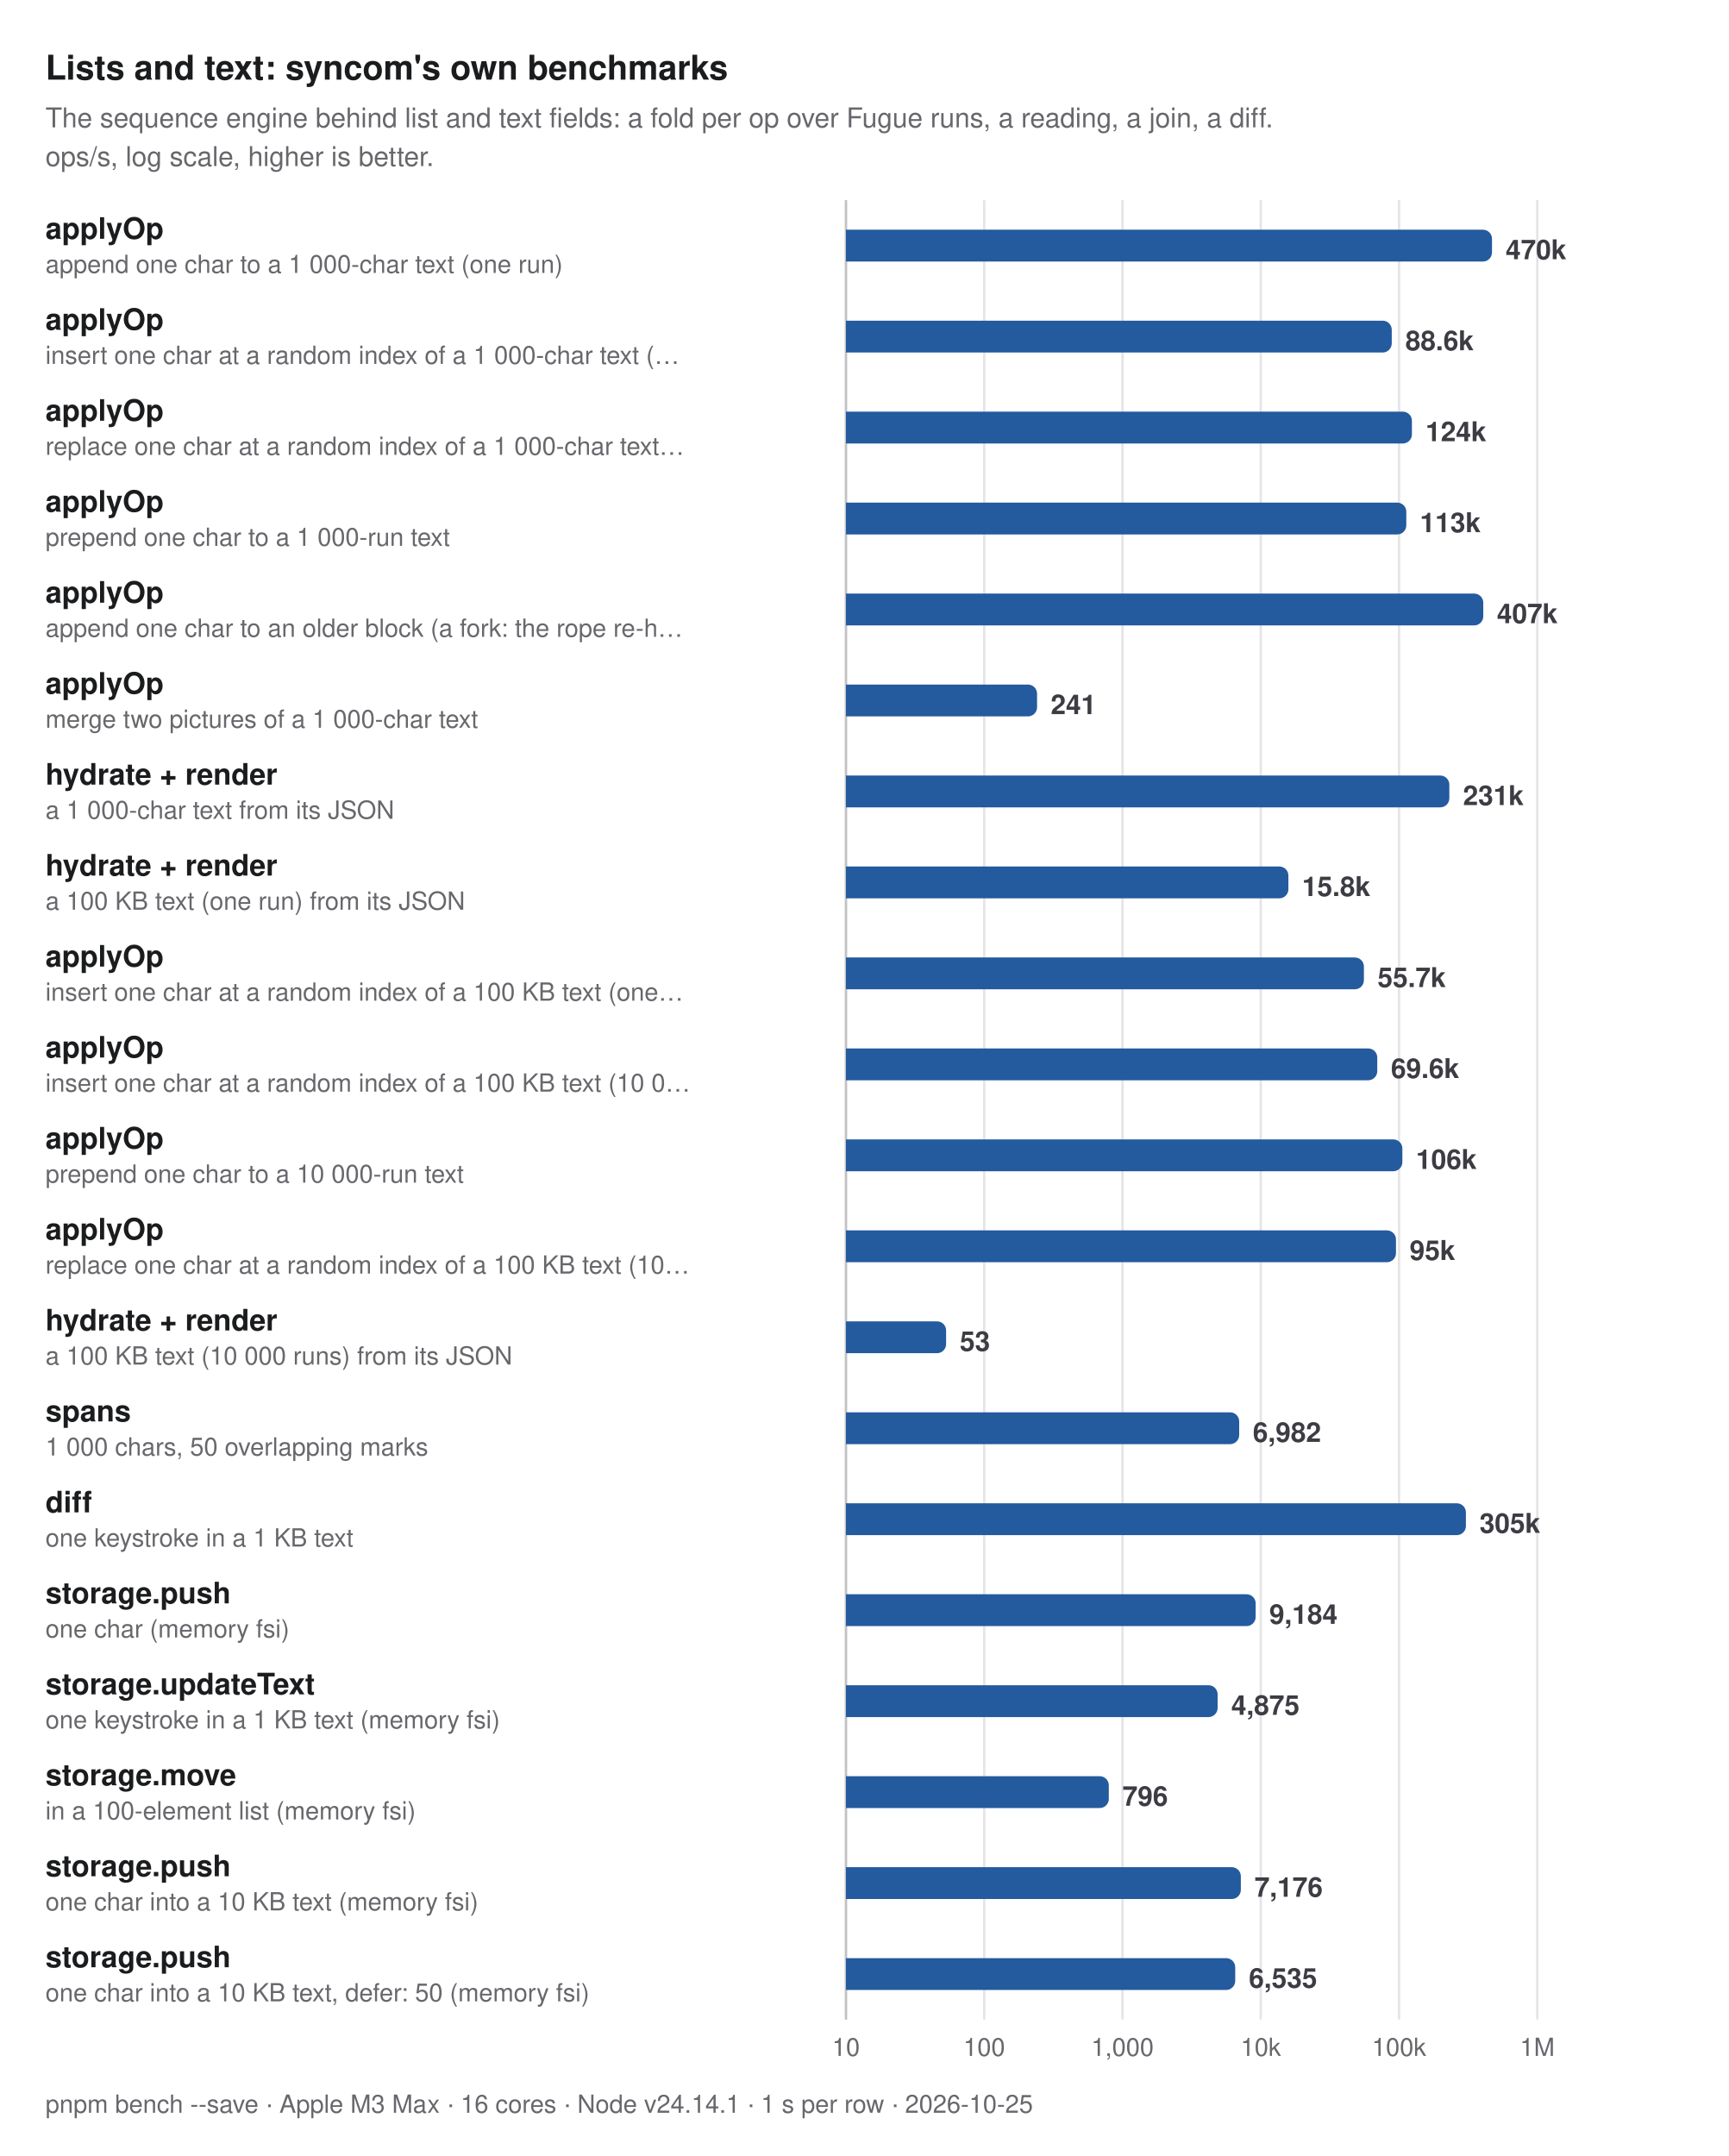
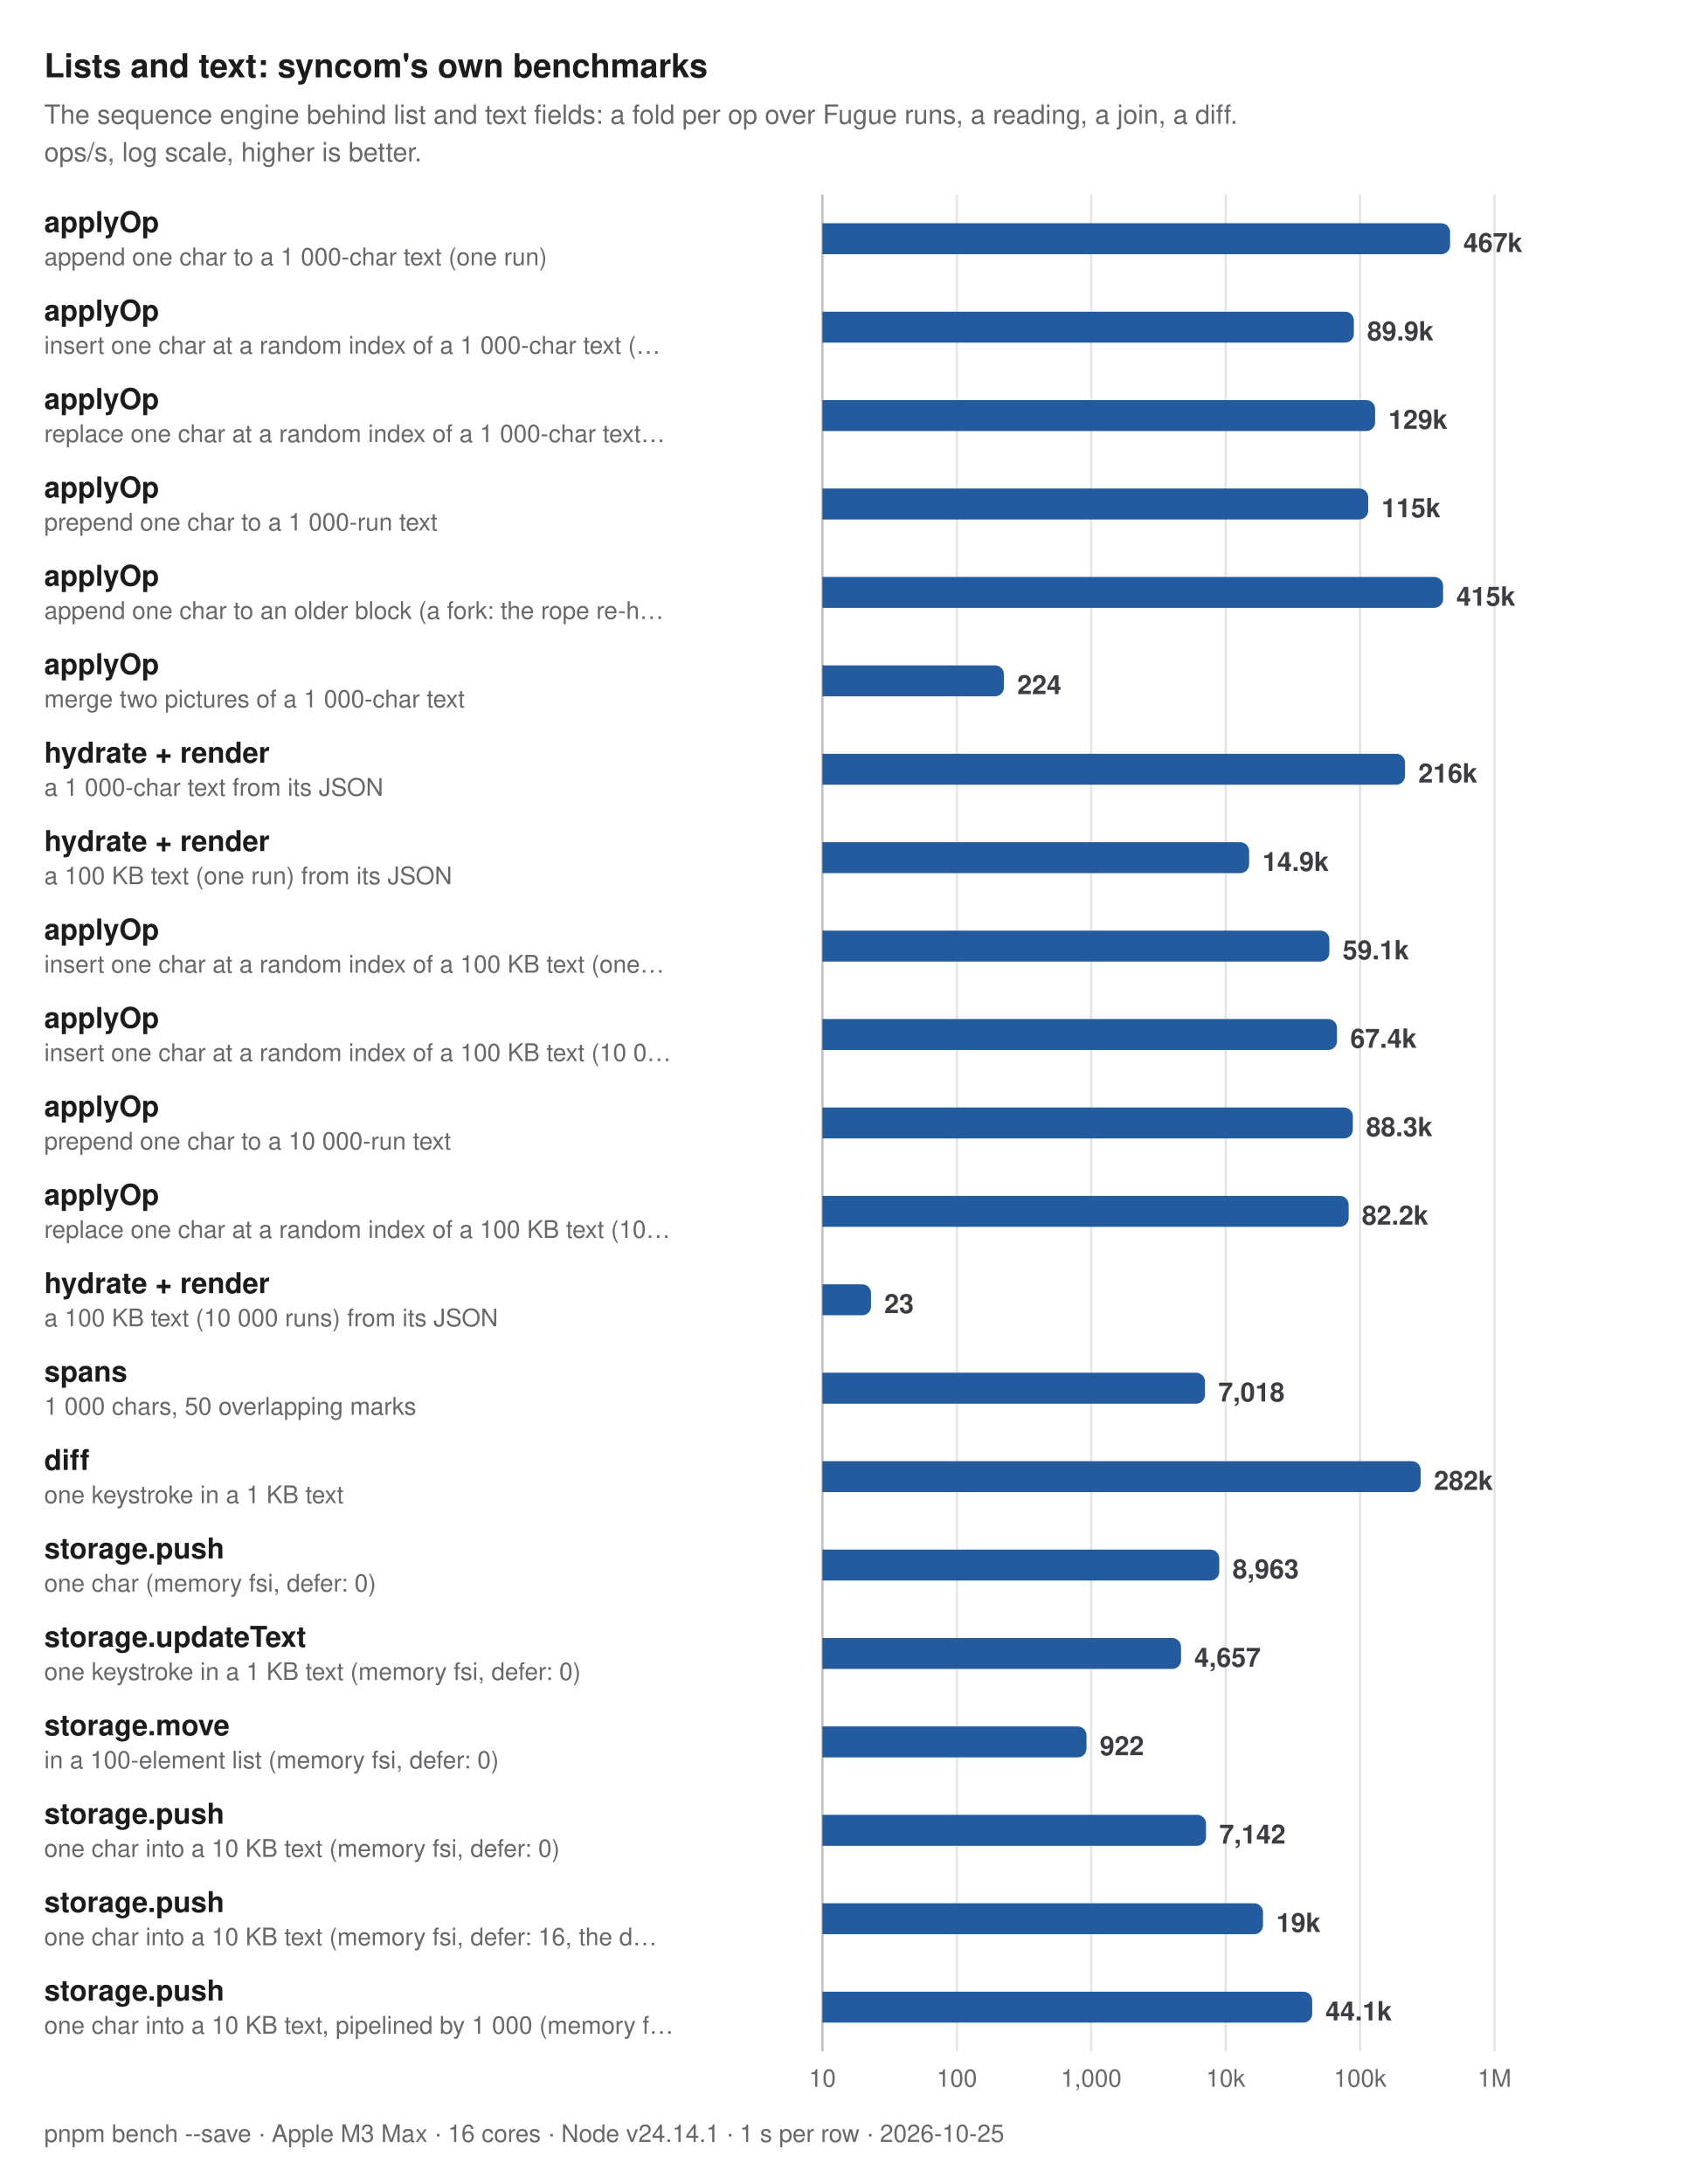
- <svg xmlns="http://www.w3.org/2000/svg" width="760" height="948" viewBox="0 0 760 948" role="img" aria-label="Lists and text: syncom's own benchmarks. The sequence engine behind list and text fields: a fold per op over Fugue runs, a reading, a join, a diff. ops/s, log scale, higher is better.">
+ <svg xmlns="http://www.w3.org/2000/svg" width="760" height="988" viewBox="0 0 760 988" role="img" aria-label="Lists and text: syncom's own benchmarks. The sequence engine behind list and text fields: a fold per op over Fugue runs, a reading, a join, a diff. ops/s, log scale, higher is better.">
  <style>
  text { font-family: -apple-system, BlinkMacSystemFont, "Segoe UI", Helvetica, Arial, sans-serif; }
  .title { font-size: 15px; font-weight: 700; fill: #1b1c1e; }
  .subtitle, .caption { font-size: 12px; fill: #67676c; }
  .caption { font-size: 11px; }
  .group { font-size: 11px; font-weight: 600; letter-spacing: 0.06em; fill: #67676c; }
  .label { font-size: 13px; font-weight: 600; fill: #1b1c1e; }
  .label.primary, .label.secondary { font-weight: 700; }
  .sublabel { font-size: 11px; fill: #67676c; }
  .value { font-size: 12px; font-weight: 600; fill: #3c3c43; font-variant-numeric: tabular-nums; }
  .value.small { font-size: 10px; }
  .legend { font-size: 11px; fill: #3c3c43; }
  .tick { font-size: 11px; fill: #67676c; font-variant-numeric: tabular-nums; }
  .grid { stroke: #e4e4e7; stroke-width: 1; }
  .axis { stroke: #c2c2c4; stroke-width: 1; }
  .ref { stroke: #67676c; stroke-width: 1; stroke-dasharray: 3 3; }
  .bar { fill: #c4c6cc; }
  .bar.primary { fill: #245a9e; }
  .bar.secondary { fill: #5e9be6; }
  @media (prefers-color-scheme: dark) {
    .title, .label { fill: #dfdfd6; }
    .subtitle, .caption, .group, .sublabel, .tick { fill: #98989f; }
    .value, .legend { fill: #c2c2c4; }
    .grid { stroke: #2e2e32; }
    .axis { stroke: #48484c; }
    .ref { stroke: #98989f; }
    .bar { fill: #46474e; }
    .bar.primary { fill: #8dbcf2; }
    .bar.secondary { fill: #3d7bd0; }
  }
</style>
  <text class="title" x="20" y="35">Lists and text: syncom's own benchmarks</text>
  <text class="subtitle" x="20" y="56">The sequence engine behind list and text fields: a fold per op over Fugue runs, a reading, a join, a diff.</text>
  <text class="subtitle" x="20" y="73">ops/s, log scale, higher is better.</text>
-   <line class="grid" x1="372" y1="88" x2="372" y2="888" />
-   <text class="tick" x="372" y="904" text-anchor="middle">10</text>
-   <line class="grid" x1="432.8" y1="88" x2="432.8" y2="888" />
-   <text class="tick" x="432.8" y="904" text-anchor="middle">100</text>
-   <line class="grid" x1="493.6" y1="88" x2="493.6" y2="888" />
-   <text class="tick" x="493.6" y="904" text-anchor="middle">1,000</text>
-   <line class="grid" x1="554.4" y1="88" x2="554.4" y2="888" />
-   <text class="tick" x="554.4" y="904" text-anchor="middle">10k</text>
-   <line class="grid" x1="615.2" y1="88" x2="615.2" y2="888" />
-   <text class="tick" x="615.2" y="904" text-anchor="middle">100k</text>
-   <line class="grid" x1="676" y1="88" x2="676" y2="888" />
-   <text class="tick" x="676" y="904" text-anchor="middle">1M</text>
-   <line class="axis" x1="372" y1="88" x2="372" y2="888" />
+   <line class="grid" x1="372" y1="88" x2="372" y2="928" />
+   <text class="tick" x="372" y="944" text-anchor="middle">10</text>
+   <line class="grid" x1="432.8" y1="88" x2="432.8" y2="928" />
+   <text class="tick" x="432.8" y="944" text-anchor="middle">100</text>
+   <line class="grid" x1="493.6" y1="88" x2="493.6" y2="928" />
+   <text class="tick" x="493.6" y="944" text-anchor="middle">1,000</text>
+   <line class="grid" x1="554.4" y1="88" x2="554.4" y2="928" />
+   <text class="tick" x="554.4" y="944" text-anchor="middle">10k</text>
+   <line class="grid" x1="615.2" y1="88" x2="615.2" y2="928" />
+   <text class="tick" x="615.2" y="944" text-anchor="middle">100k</text>
+   <line class="grid" x1="676" y1="88" x2="676" y2="928" />
+   <text class="tick" x="676" y="944" text-anchor="middle">1M</text>
+   <line class="axis" x1="372" y1="88" x2="372" y2="928" />
  <g>
    <text class="label primary" x="20" y="105">applyOp</text>
    <text class="sublabel" x="20" y="120">append one char to a 1 000-char text (one run)</text>
-     <path class="bar primary" d="M372,101H652.081A4,4 0 0 1 656.081,105V111A4,4 0 0 1 652.081,115H372Z" />
-     <text class="value" x="662.081" y="114">470k</text>
+     <path class="bar primary" d="M372,101H651.921A4,4 0 0 1 655.921,105V111A4,4 0 0 1 651.921,115H372Z" />
+     <text class="value" x="661.921" y="114">467k</text>
  </g>
  <g>
    <text class="label primary" x="20" y="145">applyOp</text>
    <text class="sublabel" x="20" y="160">insert one char at a random index of a 1 000-char text (…</text>
-     <path class="bar primary" d="M372,141H607.997A4,4 0 0 1 611.997,145V151A4,4 0 0 1 607.997,155H372Z" />
-     <text class="value" x="617.997" y="154">88.6k</text>
+     <path class="bar primary" d="M372,141H608.395A4,4 0 0 1 612.395,145V151A4,4 0 0 1 608.395,155H372Z" />
+     <text class="value" x="618.395" y="154">89.9k</text>
  </g>
  <g>
    <text class="label primary" x="20" y="185">applyOp</text>
    <text class="sublabel" x="20" y="200">replace one char at a random index of a 1 000-char text…</text>
-     <path class="bar primary" d="M372,181H616.863A4,4 0 0 1 620.863,185V191A4,4 0 0 1 616.863,195H372Z" />
-     <text class="value" x="626.863" y="194">124k</text>
+     <path class="bar primary" d="M372,181H618.006A4,4 0 0 1 622.006,185V191A4,4 0 0 1 618.006,195H372Z" />
+     <text class="value" x="628.006" y="194">129k</text>
  </g>
  <g>
    <text class="label primary" x="20" y="225">applyOp</text>
    <text class="sublabel" x="20" y="240">prepend one char to a 1 000-run text</text>
-     <path class="bar primary" d="M372,221H614.393A4,4 0 0 1 618.393,225V231A4,4 0 0 1 614.393,235H372Z" />
-     <text class="value" x="624.393" y="234">113k</text>
+     <path class="bar primary" d="M372,221H614.873A4,4 0 0 1 618.873,225V231A4,4 0 0 1 614.873,235H372Z" />
+     <text class="value" x="624.873" y="234">115k</text>
  </g>
  <g>
    <text class="label primary" x="20" y="265">applyOp</text>
    <text class="sublabel" x="20" y="280">append one char to an older block (a fork: the rope re-h…</text>
-     <path class="bar primary" d="M372,261H648.242A4,4 0 0 1 652.242,265V271A4,4 0 0 1 648.242,275H372Z" />
-     <text class="value" x="658.242" y="274">407k</text>
+     <path class="bar primary" d="M372,261H648.753A4,4 0 0 1 652.753,265V271A4,4 0 0 1 648.753,275H372Z" />
+     <text class="value" x="658.753" y="274">415k</text>
  </g>
  <g>
    <text class="label primary" x="20" y="305">applyOp</text>
    <text class="sublabel" x="20" y="320">merge two pictures of a 1 000-char text</text>
-     <path class="bar primary" d="M372,301H452.027A4,4 0 0 1 456.027,305V311A4,4 0 0 1 452.027,315H372Z" />
-     <text class="value" x="462.027" y="314">241</text>
+     <path class="bar primary" d="M372,301H450.095A4,4 0 0 1 454.095,305V311A4,4 0 0 1 450.095,315H372Z" />
+     <text class="value" x="460.095" y="314">224</text>
  </g>
  <g>
    <text class="label primary" x="20" y="345">hydrate + render</text>
    <text class="sublabel" x="20" y="360">a 1 000-char text from its JSON</text>
-     <path class="bar primary" d="M372,341H633.323A4,4 0 0 1 637.323,345V351A4,4 0 0 1 633.323,355H372Z" />
-     <text class="value" x="643.323" y="354">231k</text>
+     <path class="bar primary" d="M372,341H631.536A4,4 0 0 1 635.536,345V351A4,4 0 0 1 631.536,355H372Z" />
+     <text class="value" x="641.536" y="354">216k</text>
  </g>
  <g>
    <text class="label primary" x="20" y="385">hydrate + render</text>
    <text class="sublabel" x="20" y="400">a 100 KB text (one run) from its JSON</text>
-     <path class="bar primary" d="M372,381H562.548A4,4 0 0 1 566.548,385V391A4,4 0 0 1 562.548,395H372Z" />
-     <text class="value" x="572.548" y="394">15.8k</text>
+     <path class="bar primary" d="M372,381H561.018A4,4 0 0 1 565.018,385V391A4,4 0 0 1 561.018,395H372Z" />
+     <text class="value" x="571.018" y="394">14.9k</text>
  </g>
  <g>
    <text class="label primary" x="20" y="425">applyOp</text>
    <text class="sublabel" x="20" y="440">insert one char at a random index of a 100 KB text (one…</text>
-     <path class="bar primary" d="M372,421H595.751A4,4 0 0 1 599.751,425V431A4,4 0 0 1 595.751,435H372Z" />
-     <text class="value" x="605.751" y="434">55.7k</text>
+     <path class="bar primary" d="M372,421H597.308A4,4 0 0 1 601.308,425V431A4,4 0 0 1 597.308,435H372Z" />
+     <text class="value" x="607.308" y="434">59.1k</text>
  </g>
  <g>
    <text class="label primary" x="20" y="465">applyOp</text>
    <text class="sublabel" x="20" y="480">insert one char at a random index of a 100 KB text (10 0…</text>
-     <path class="bar primary" d="M372,461H601.631A4,4 0 0 1 605.631,465V471A4,4 0 0 1 601.631,475H372Z" />
-     <text class="value" x="611.631" y="474">69.6k</text>
+     <path class="bar primary" d="M372,461H600.768A4,4 0 0 1 604.768,465V471A4,4 0 0 1 600.768,475H372Z" />
+     <text class="value" x="610.768" y="474">67.4k</text>
  </g>
  <g>
    <text class="label primary" x="20" y="505">applyOp</text>
    <text class="sublabel" x="20" y="520">prepend one char to a 10 000-run text</text>
-     <path class="bar primary" d="M372,501H612.663A4,4 0 0 1 616.663,505V511A4,4 0 0 1 612.663,515H372Z" />
-     <text class="value" x="622.663" y="514">106k</text>
+     <path class="bar primary" d="M372,501H607.927A4,4 0 0 1 611.927,505V511A4,4 0 0 1 607.927,515H372Z" />
+     <text class="value" x="617.927" y="514">88.3k</text>
  </g>
  <g>
    <text class="label primary" x="20" y="545">applyOp</text>
    <text class="sublabel" x="20" y="560">replace one char at a random index of a 100 KB text (10…</text>
-     <path class="bar primary" d="M372,541H609.857A4,4 0 0 1 613.857,545V551A4,4 0 0 1 609.857,555H372Z" />
-     <text class="value" x="619.857" y="554">95k</text>
+     <path class="bar primary" d="M372,541H606.035A4,4 0 0 1 610.035,545V551A4,4 0 0 1 606.035,555H372Z" />
+     <text class="value" x="616.035" y="554">82.2k</text>
  </g>
  <g>
    <text class="label primary" x="20" y="585">hydrate + render</text>
    <text class="sublabel" x="20" y="600">a 100 KB text (10 000 runs) from its JSON</text>
-     <path class="bar primary" d="M372,581H412.036A4,4 0 0 1 416.036,585V591A4,4 0 0 1 412.036,595H372Z" />
-     <text class="value" x="422.036" y="594">53</text>
+     <path class="bar primary" d="M372,581H389.993A4,4 0 0 1 393.993,585V591A4,4 0 0 1 389.993,595H372Z" />
+     <text class="value" x="399.993" y="594">23</text>
  </g>
  <g>
    <text class="label primary" x="20" y="625">spans</text>
    <text class="sublabel" x="20" y="640">1 000 chars, 50 overlapping marks</text>
-     <path class="bar primary" d="M372,621H540.914A4,4 0 0 1 544.914,625V631A4,4 0 0 1 540.914,635H372Z" />
-     <text class="value" x="550.914" y="634">6,982</text>
+     <path class="bar primary" d="M372,621H541.05A4,4 0 0 1 545.05,625V631A4,4 0 0 1 541.05,635H372Z" />
+     <text class="value" x="551.05" y="634">7,018</text>
  </g>
  <g>
    <text class="label primary" x="20" y="665">diff</text>
    <text class="sublabel" x="20" y="680">one keystroke in a 1 KB text</text>
-     <path class="bar primary" d="M372,661H640.606A4,4 0 0 1 644.606,665V671A4,4 0 0 1 640.606,675H372Z" />
-     <text class="value" x="650.606" y="674">305k</text>
+     <path class="bar primary" d="M372,661H638.613A4,4 0 0 1 642.613,665V671A4,4 0 0 1 638.613,675H372Z" />
+     <text class="value" x="648.613" y="674">282k</text>
  </g>
  <g>
    <text class="label primary" x="20" y="705">storage.push</text>
-     <text class="sublabel" x="20" y="720">one char (memory fsi)</text>
-     <path class="bar primary" d="M372,701H548.152A4,4 0 0 1 552.152,705V711A4,4 0 0 1 548.152,715H372Z" />
-     <text class="value" x="558.152" y="714">9,184</text>
+     <text class="sublabel" x="20" y="720">one char (memory fsi, defer: 0)</text>
+     <path class="bar primary" d="M372,701H547.509A4,4 0 0 1 551.509,705V711A4,4 0 0 1 547.509,715H372Z" />
+     <text class="value" x="557.509" y="714">8,963</text>
  </g>
  <g>
    <text class="label primary" x="20" y="745">storage.updateText</text>
-     <text class="sublabel" x="20" y="760">one keystroke in a 1 KB text (memory fsi)</text>
-     <path class="bar primary" d="M372,741H531.429A4,4 0 0 1 535.429,745V751A4,4 0 0 1 531.429,755H372Z" />
-     <text class="value" x="541.429" y="754">4,875</text>
+     <text class="sublabel" x="20" y="760">one keystroke in a 1 KB text (memory fsi, defer: 0)</text>
+     <path class="bar primary" d="M372,741H530.221A4,4 0 0 1 534.221,745V751A4,4 0 0 1 530.221,755H372Z" />
+     <text class="value" x="540.221" y="754">4,657</text>
  </g>
  <g>
    <text class="label primary" x="20" y="785">storage.move</text>
-     <text class="sublabel" x="20" y="800">in a 100-element list (memory fsi)</text>
-     <path class="bar primary" d="M372,781H483.576A4,4 0 0 1 487.576,785V791A4,4 0 0 1 483.576,795H372Z" />
-     <text class="value" x="493.576" y="794">796</text>
+     <text class="sublabel" x="20" y="800">in a 100-element list (memory fsi, defer: 0)</text>
+     <path class="bar primary" d="M372,781H487.456A4,4 0 0 1 491.456,785V791A4,4 0 0 1 487.456,795H372Z" />
+     <text class="value" x="497.456" y="794">922</text>
  </g>
  <g>
    <text class="label primary" x="20" y="825">storage.push</text>
-     <text class="sublabel" x="20" y="840">one char into a 10 KB text (memory fsi)</text>
-     <path class="bar primary" d="M372,821H541.638A4,4 0 0 1 545.638,825V831A4,4 0 0 1 541.638,835H372Z" />
-     <text class="value" x="551.638" y="834">7,176</text>
+     <text class="sublabel" x="20" y="840">one char into a 10 KB text (memory fsi, defer: 0)</text>
+     <path class="bar primary" d="M372,821H541.512A4,4 0 0 1 545.512,825V831A4,4 0 0 1 541.512,835H372Z" />
+     <text class="value" x="551.512" y="834">7,142</text>
  </g>
  <g>
    <text class="label primary" x="20" y="865">storage.push</text>
-     <text class="sublabel" x="20" y="880">one char into a 10 KB text, defer: 50 (memory fsi)</text>
-     <path class="bar primary" d="M372,861H539.167A4,4 0 0 1 543.167,865V871A4,4 0 0 1 539.167,875H372Z" />
-     <text class="value" x="549.167" y="874">6,535</text>
+     <text class="sublabel" x="20" y="880">one char into a 10 KB text (memory fsi, defer: 16, the d…</text>
+     <path class="bar primary" d="M372,861H567.288A4,4 0 0 1 571.288,865V871A4,4 0 0 1 567.288,875H372Z" />
+     <text class="value" x="577.288" y="874">19k</text>
  </g>
-   <text class="caption" x="20" y="929">pnpm bench --save · Apple M3 Max · 16 cores · Node v24.14.1 · 1 s per row · 2026-10-25</text>
+   <g>
+     <text class="label primary" x="20" y="905">storage.push</text>
+     <text class="sublabel" x="20" y="920">one char into a 10 KB text, pipelined by 1 000 (memory f…</text>
+     <path class="bar primary" d="M372,901H589.555A4,4 0 0 1 593.555,905V911A4,4 0 0 1 589.555,915H372Z" />
+     <text class="value" x="599.555" y="914">44.1k</text>
+   </g>
+   <text class="caption" x="20" y="969">pnpm bench --save · Apple M3 Max · 16 cores · Node v24.14.1 · 1 s per row · 2026-10-25</text>
</svg>
